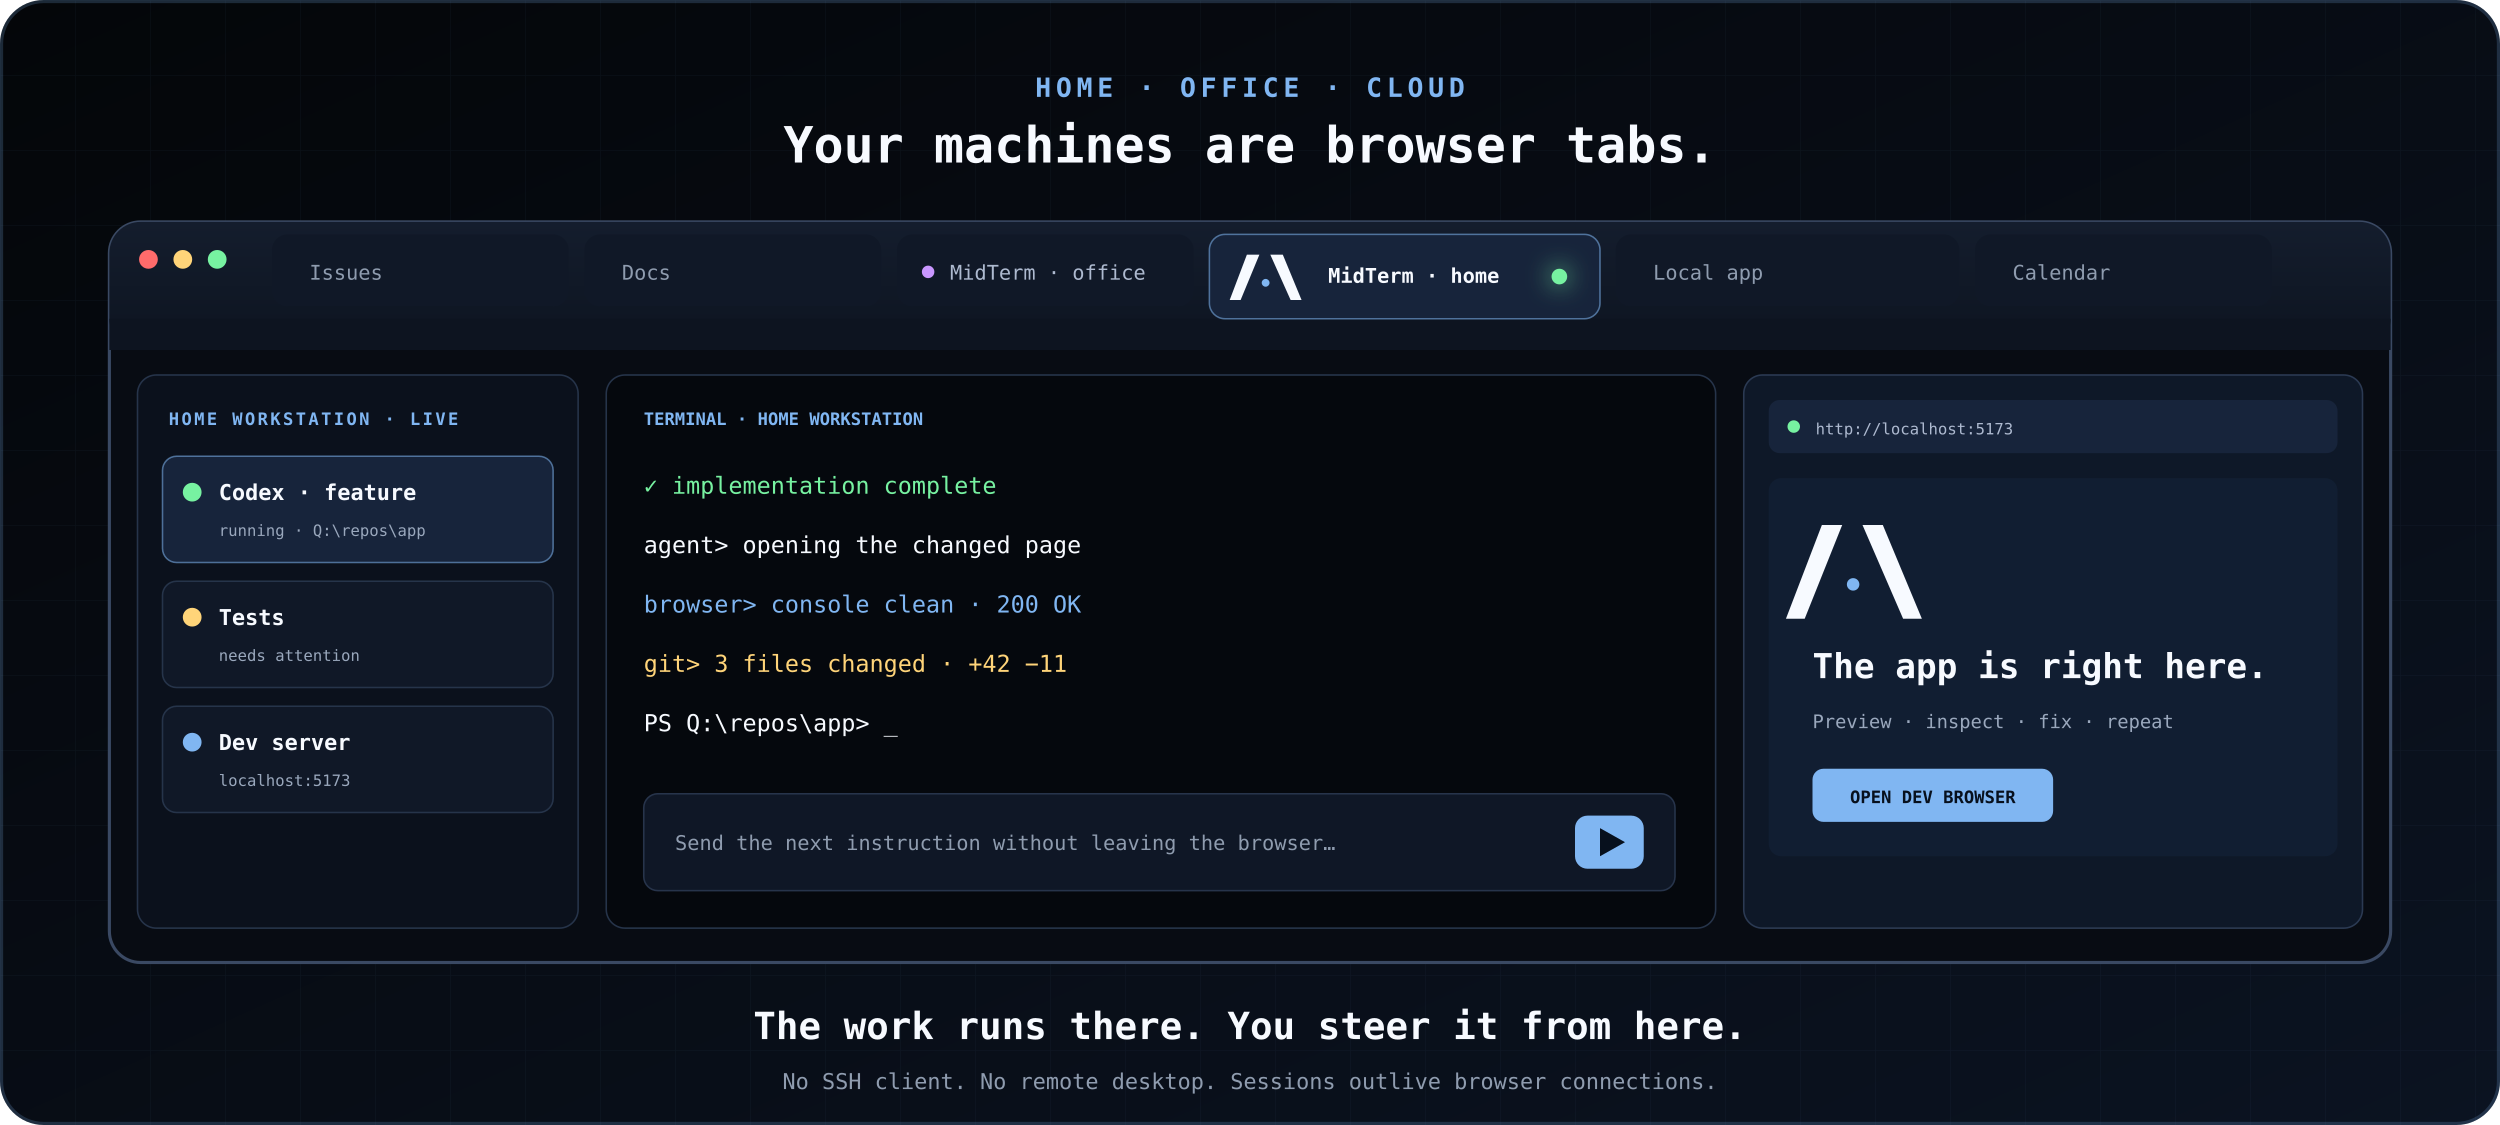
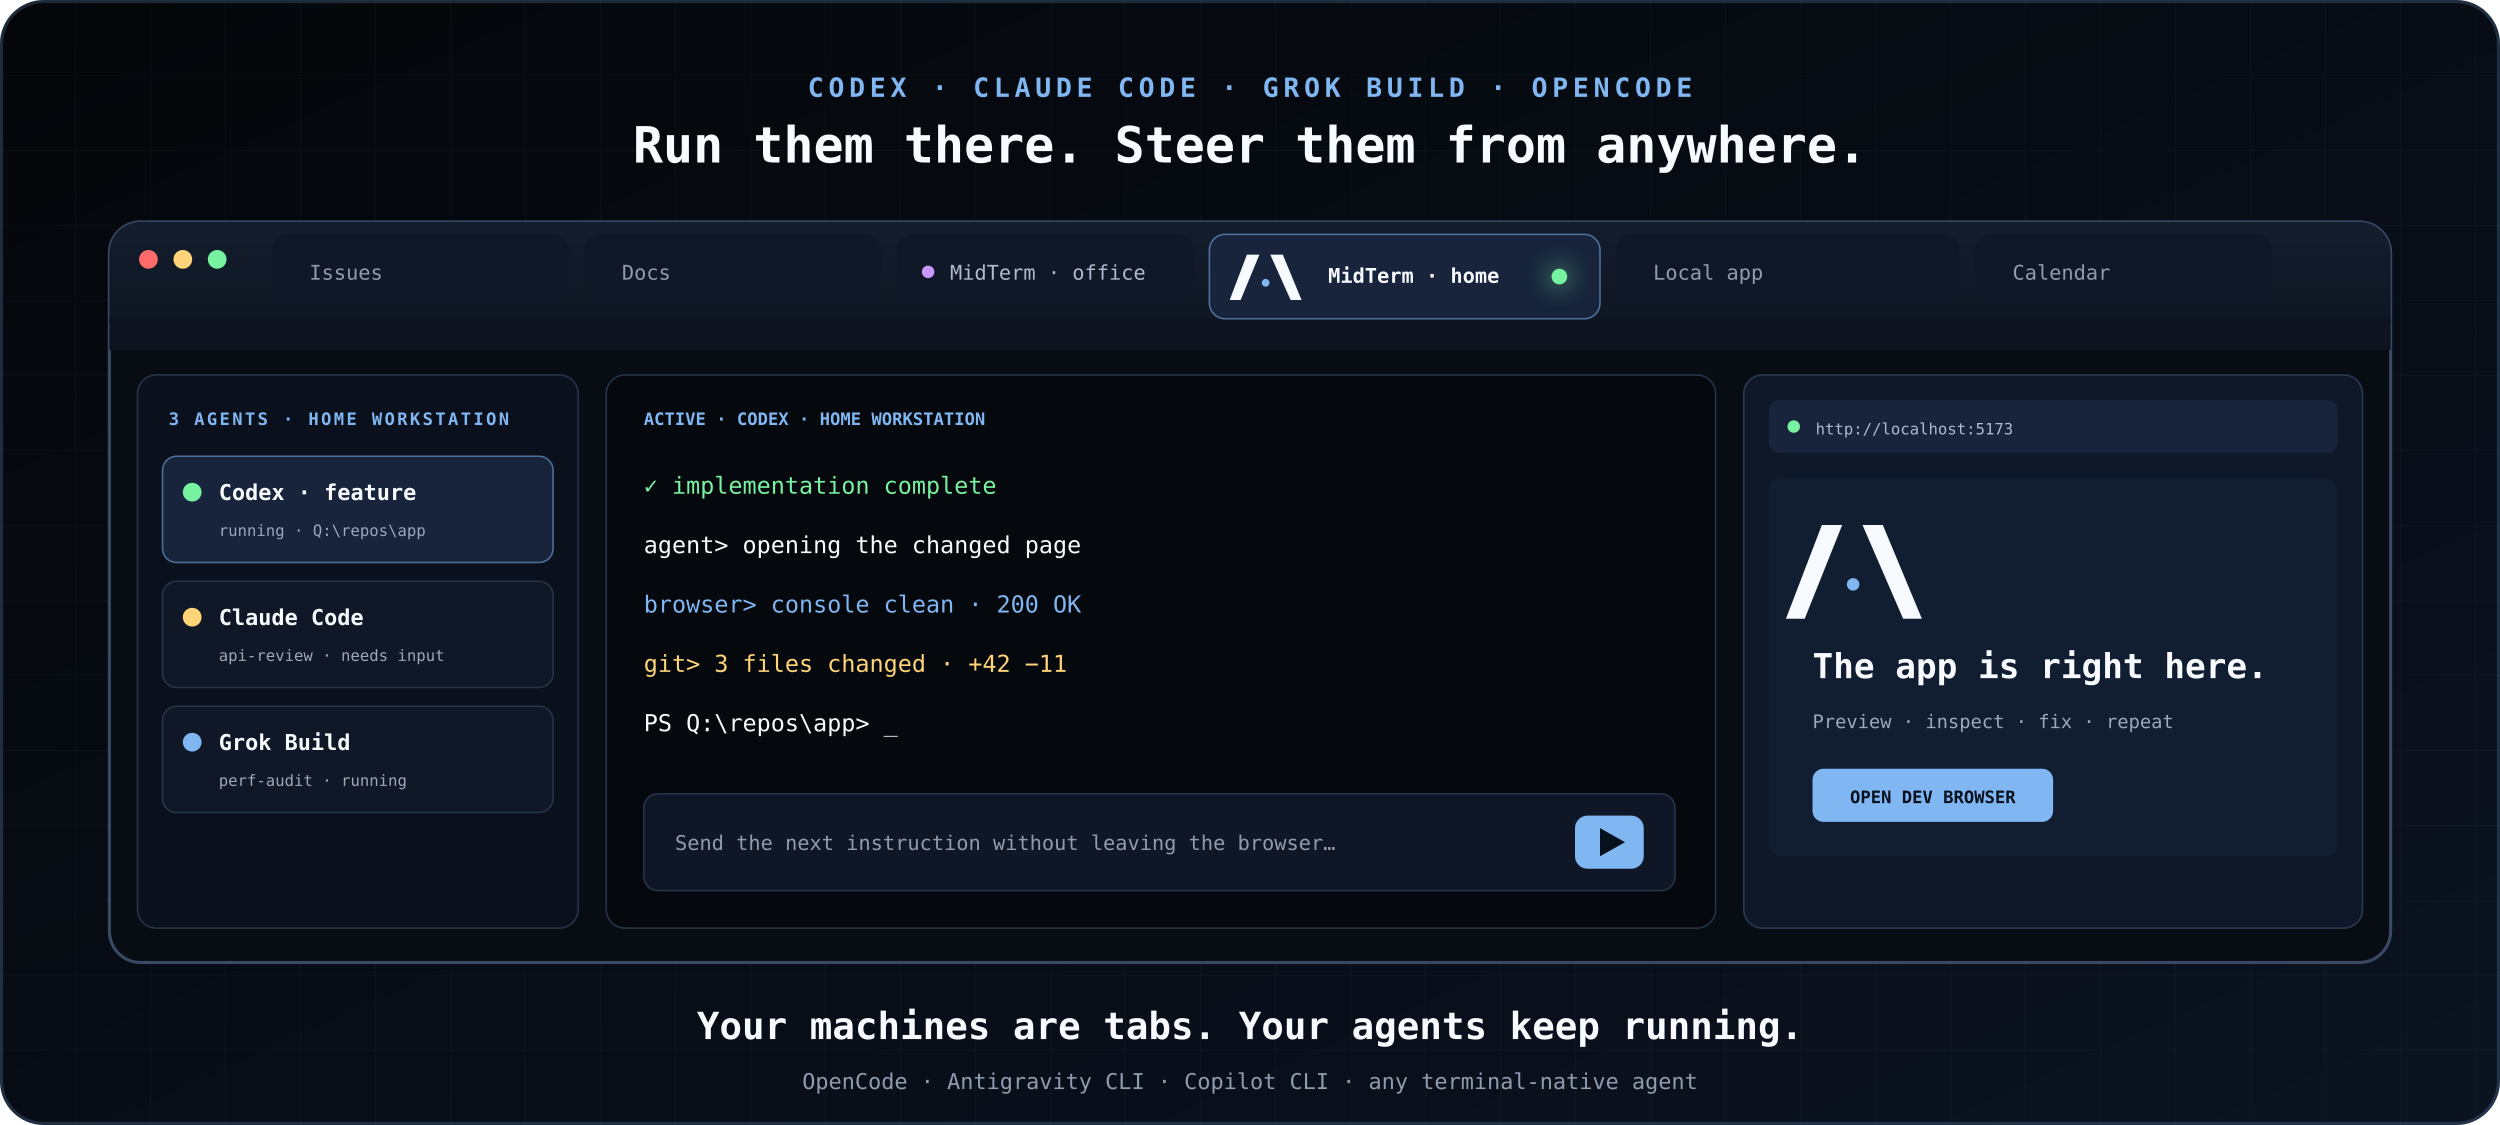
<svg xmlns="http://www.w3.org/2000/svg" width="1600" height="720" viewBox="0 0 1600 720" role="img" aria-labelledby="title desc">
  <defs>
    <linearGradient id="bg" x1="0" y1="0" x2="1" y2="1">
      <stop stop-color="#040609" />
      <stop offset="1" stop-color="#0b1321" />
    </linearGradient>
    <linearGradient id="bar" x1="0" y1="0" x2="0" y2="1">
      <stop stop-color="#141d2d" />
      <stop offset="1" stop-color="#0d1420" />
    </linearGradient>
    <pattern id="grid" width="48" height="48" patternUnits="userSpaceOnUse">
      <path d="M48 0H0V48" fill="none" stroke="#80b6f2" stroke-opacity="0.045" />
    </pattern>
    <filter id="glow" x="-200%" y="-200%" width="500%" height="500%">
      <feGaussianBlur stdDeviation="8" result="b" />
      <feMerge>
        <feMergeNode in="b" />
        <feMergeNode in="SourceGraphic" />
      </feMerge>
    </filter>
  </defs>
  <rect width="1600" height="720" rx="28" fill="url(#bg)" />
  <rect width="1600" height="720" rx="28" fill="url(#grid)" />
  <rect x="1" y="1" width="1598" height="718" rx="27" fill="none" stroke="#80b6f2" stroke-opacity="0.2" stroke-width="2" />
  <g font-family="ui-monospace, SFMono-Regular, Menlo, Consolas, monospace">
-     <text x="800" y="62" fill="#80b6f2" font-size="17" text-anchor="middle" font-weight="700" letter-spacing="3">HOME · OFFICE · CLOUD</text>
-     <text x="800" y="104" fill="#f7faff" font-size="32" text-anchor="middle" font-weight="700">Your machines are browser tabs.</text>
+     <text x="800" y="62" fill="#80b6f2" font-size="17" text-anchor="middle" font-weight="700" letter-spacing="3">CODEX · CLAUDE CODE · GROK BUILD · OPENCODE</text>
+     <text x="800" y="104" fill="#f7faff" font-size="32" text-anchor="middle" font-weight="700">Run them there. Steer them from anywhere.</text>
    <g transform="translate(70 142)">
      <rect width="1460" height="474" rx="20" fill="#080c13" stroke="#3a4963" stroke-width="2" />
      <rect width="1460" height="82" rx="20" fill="url(#bar)" />
      <rect y="62" width="1460" height="20" fill="#0d1420" />
      <circle cx="25" cy="24" r="6" fill="#ff6b6b" />
      <circle cx="47" cy="24" r="6" fill="#ffd479" />
      <circle cx="69" cy="24" r="6" fill="#77f2a1" />
      <g transform="translate(104 8)" font-size="13">
        <rect width="190" height="46" rx="10" fill="#101827" />
        <text x="24" y="29" fill="#8f9caf">Issues</text>
        <rect x="200" width="190" height="46" rx="10" fill="#101827" />
        <text x="224" y="29" fill="#8f9caf">Docs</text>
        <rect x="400" width="190" height="46" rx="10" fill="#101827" />
        <circle cx="420" cy="24" r="4" fill="#c997ff" />
        <text x="434" y="29" fill="#aebad0">MidTerm · office</text>
        <rect x="600" width="250" height="54" rx="10" fill="#17243b" stroke="#80b6f2" stroke-opacity="0.55" />
        <path d="M624 13h8l-12 29h-7zM639 13h8l12 29h-7z" fill="#f7faff" />
        <circle cx="636" cy="31" r="2.5" fill="#80b6f2" />
        <text x="676" y="31" fill="#f7faff" font-weight="700">MidTerm · home</text>
        <circle cx="824" cy="27" r="5" fill="#77f2a1" filter="url(#glow)" />
        <rect x="860" width="220" height="46" rx="10" fill="#101827" />
        <text x="884" y="29" fill="#8f9caf">Local app</text>
        <rect x="1090" width="190" height="46" rx="10" fill="#101827" />
        <text x="1114" y="29" fill="#8f9caf">Calendar</text>
      </g>
      <rect x="18" y="98" width="282" height="354" rx="12" fill="#0b111c" stroke="#26344a" />
-       <text x="38" y="130" fill="#80b6f2" font-size="11" font-weight="700" letter-spacing="1.5">HOME WORKSTATION · LIVE</text>
+       <text x="38" y="130" fill="#80b6f2" font-size="11" font-weight="700" letter-spacing="1.5">3 AGENTS · HOME WORKSTATION</text>
      <g transform="translate(34 150)">
        <rect width="250" height="68" rx="9" fill="#17243b" stroke="#80b6f2" stroke-opacity="0.55" />
        <circle cx="19" cy="23" r="6" fill="#77f2a1" />
        <text x="36" y="28" fill="#f7faff" font-size="14" font-weight="700">Codex · feature</text>
        <text x="36" y="51" fill="#9aa8bd" font-size="10">running · Q:\repos\app</text>
      </g>
      <g transform="translate(34 230)">
        <rect width="250" height="68" rx="9" fill="#101827" stroke="#26344a" />
        <circle cx="19" cy="23" r="6" fill="#ffd479" />
-         <text x="36" y="28" fill="#f7faff" font-size="14" font-weight="700">Tests</text>
-         <text x="36" y="51" fill="#9aa8bd" font-size="10">needs attention</text>
+         <text x="36" y="28" fill="#f7faff" font-size="14" font-weight="700">Claude Code</text>
+         <text x="36" y="51" fill="#9aa8bd" font-size="10">api-review · needs input</text>
      </g>
      <g transform="translate(34 310)">
        <rect width="250" height="68" rx="9" fill="#101827" stroke="#26344a" />
        <circle cx="19" cy="23" r="6" fill="#80b6f2" />
-         <text x="36" y="28" fill="#f7faff" font-size="14" font-weight="700">Dev server</text>
-         <text x="36" y="51" fill="#9aa8bd" font-size="10">localhost:5173</text>
+         <text x="36" y="28" fill="#f7faff" font-size="14" font-weight="700">Grok Build</text>
+         <text x="36" y="51" fill="#9aa8bd" font-size="10">perf-audit · running</text>
      </g>
      <rect x="318" y="98" width="710" height="354" rx="12" fill="#05080d" stroke="#26344a" />
-       <text x="342" y="130" fill="#80b6f2" font-size="11" font-weight="700">TERMINAL · HOME WORKSTATION</text>
+       <text x="342" y="130" fill="#80b6f2" font-size="11" font-weight="700">ACTIVE · CODEX · HOME WORKSTATION</text>
      <text x="342" y="174" fill="#77f2a1" font-size="15">✓ implementation complete</text>
      <text x="342" y="212" fill="#f7faff" font-size="15">agent&gt; opening the changed page</text>
      <text x="342" y="250" fill="#80b6f2" font-size="15">browser&gt; console clean · 200 OK</text>
      <text x="342" y="288" fill="#ffd479" font-size="15">git&gt; 3 files changed · +42 −11</text>
      <text x="342" y="326" fill="#f7faff" font-size="15">PS Q:\repos\app&gt; _</text>
      <rect x="342" y="366" width="660" height="62" rx="9" fill="#0f1726" stroke="#27344b" />
      <text x="362" y="402" fill="#8f9caf" font-size="13">Send the next instruction without leaving the browser…</text>
      <rect x="938" y="380" width="44" height="34" rx="8" fill="#80b6f2" />
      <path d="M954 388l16 9-16 9z" fill="#07101d" />
      <rect x="1046" y="98" width="396" height="354" rx="12" fill="#0e1828" stroke="#2b3a53" />
      <rect x="1062" y="114" width="364" height="34" rx="7" fill="#17243b" />
      <circle cx="1078" cy="131" r="4" fill="#77f2a1" />
      <text x="1092" y="136" fill="#aebad0" font-size="10">http://localhost:5173</text>
      <rect x="1062" y="164" width="364" height="242" rx="8" fill="#111e32" />
      <path d="M1096 194h13l-24 60h-12zM1122 194h13l25 60h-12z" fill="#f7faff" />
      <circle cx="1116" cy="232" r="4" fill="#80b6f2" />
      <text x="1090" y="292" fill="#f7faff" font-size="22" font-weight="700">The app is right here.</text>
      <text x="1090" y="324" fill="#9aa8bd" font-size="12">Preview · inspect · fix · repeat</text>
      <rect x="1090" y="350" width="154" height="34" rx="7" fill="#80b6f2" />
      <text x="1167" y="372" fill="#07101d" font-size="11" text-anchor="middle" font-weight="700">OPEN DEV BROWSER</text>
    </g>
-     <text x="800" y="665" fill="#f7faff" font-size="24" text-anchor="middle" font-weight="700">The work runs there. You steer it from here.</text>
-     <text x="800" y="697" fill="#8f9caf" font-size="14" text-anchor="middle">No SSH client. No remote desktop. Sessions outlive browser connections.</text>
+     <text x="800" y="665" fill="#f7faff" font-size="24" text-anchor="middle" font-weight="700">Your machines are tabs. Your agents keep running.</text>
+     <text x="800" y="697" fill="#8f9caf" font-size="14" text-anchor="middle">OpenCode · Antigravity CLI · Copilot CLI · any terminal-native agent</text>
  </g>
</svg>
